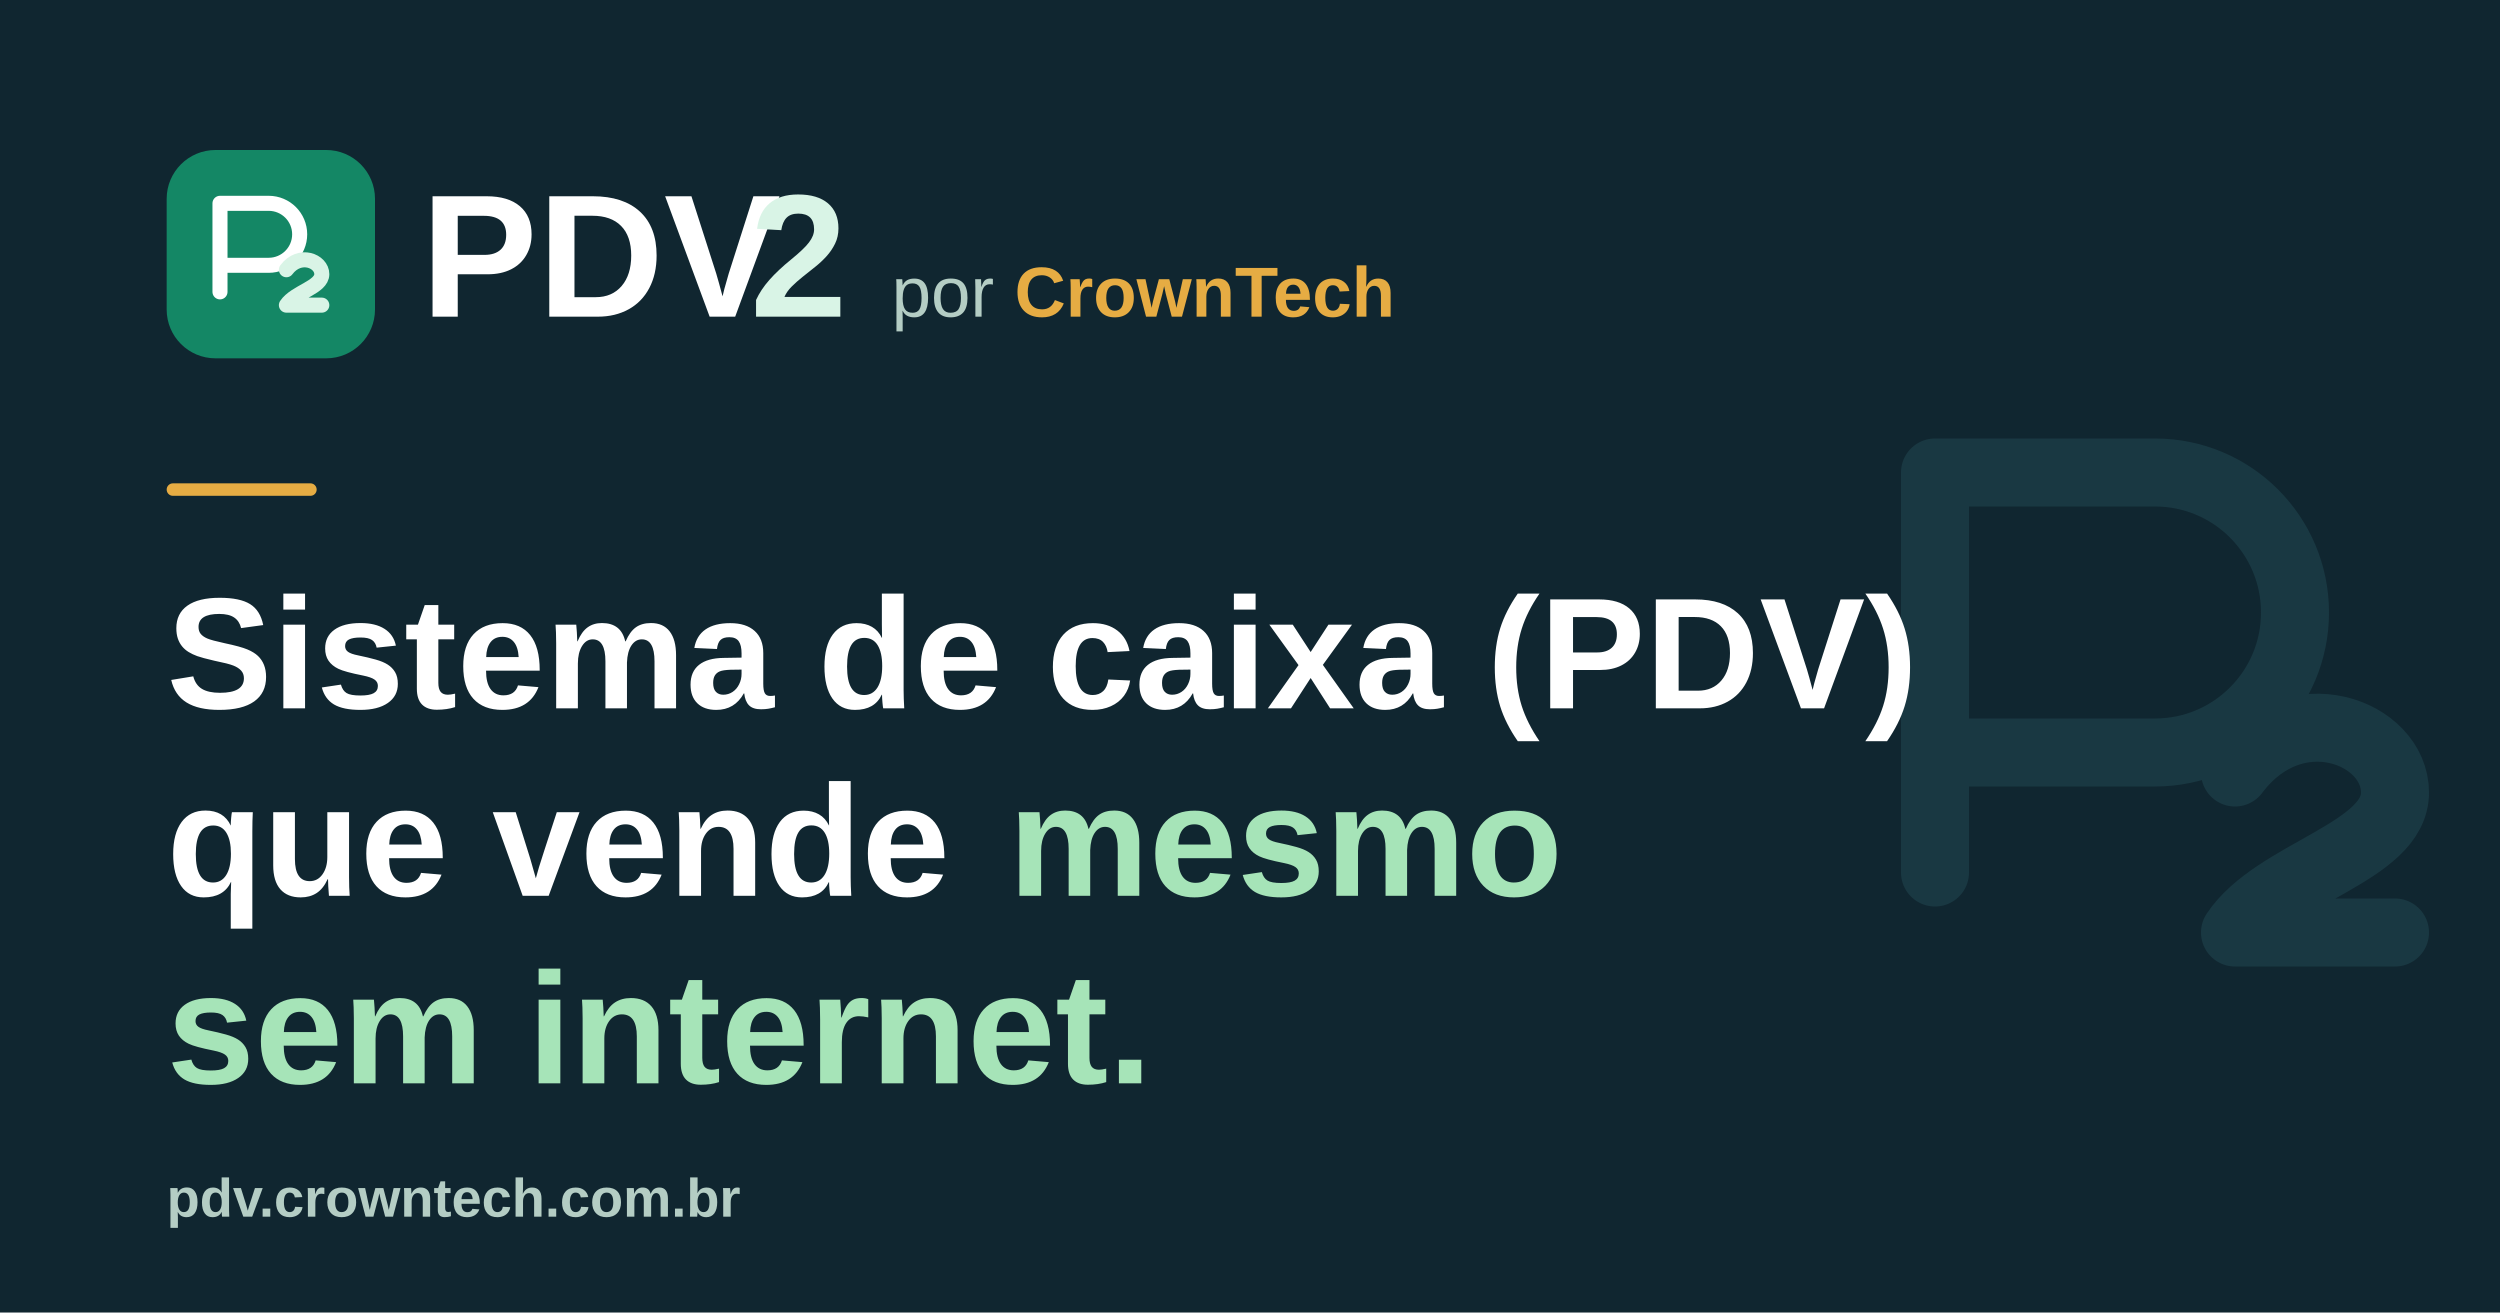
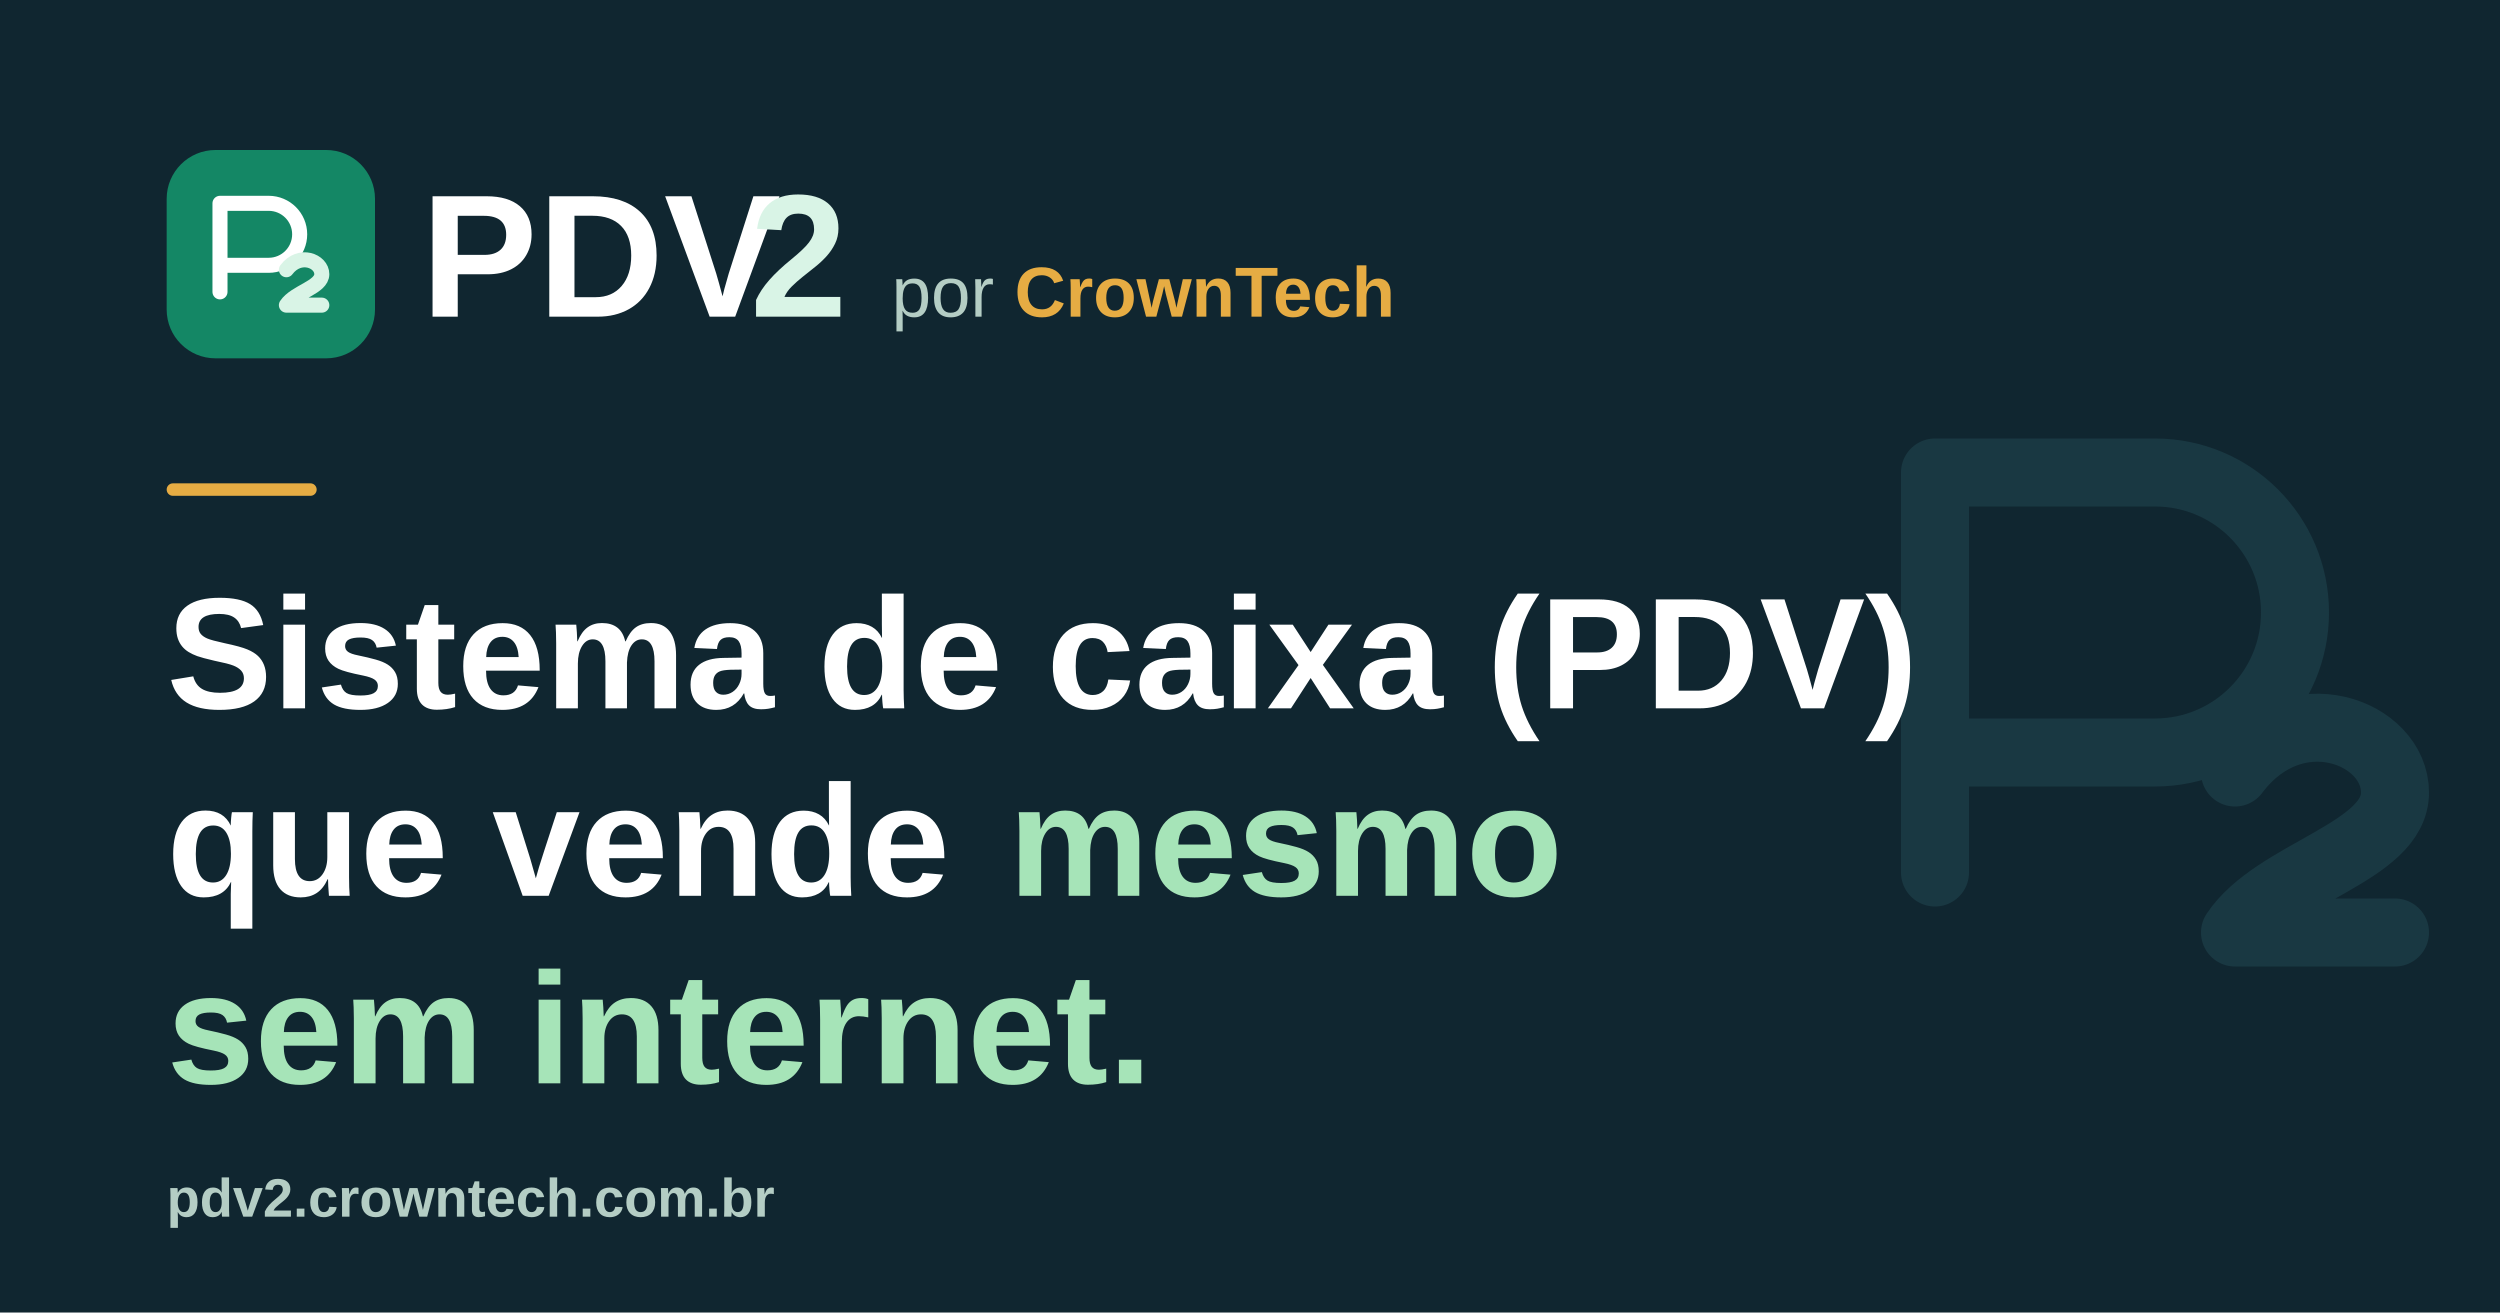
<svg xmlns="http://www.w3.org/2000/svg" viewBox="0 0 1200 630" width="1200" height="630" role="img" aria-labelledby="t">
  <rect width="1200" height="630" fill="#102630" />
  <g transform="translate(852 150) scale(9.6)" fill="none" stroke="#193842" stroke-width="3.4" stroke-linecap="round" stroke-linejoin="round">
    <path d="M8 28V8h11a7 7 0 0 1 0 14H8" />
    <path d="M23 23c3-4 8-2 8 1 0 3-6 4-8 7h8" />
  </g>
  <g transform="translate(80 72) scale(1.5625)">
    <rect width="64" height="64" rx="15" fill="#148765" />
    <g transform="translate(5.5 5.5) scale(1.36)" fill="none" stroke-width="3.4" stroke-linecap="round" stroke-linejoin="round">
      <path d="M8 28V8h11a7 7 0 0 1 0 14H8" stroke="#fff" />
      <path d="M23 23c3-4 8-2 8 1 0 3-6 4-8 7h8" stroke="#d9f4e6" />
    </g>
  </g>
  <g font-family="Arial,Helvetica,sans-serif" font-size="84" font-weight="800">
    <text x="202" y="152" fill="#fff" textLength="160">PDV</text>
    <text x="360" y="152" fill="#d9f4e6" textLength="46">2</text>
  </g>
  <g font-family="Arial,Helvetica,sans-serif" font-size="34">
    <text x="428" y="152" fill="#b4cdc4" textLength="49">por</text>
    <text x="487" y="152" fill="#E6AC43" font-weight="700" textLength="185">CrownTech</text>
  </g>
  <rect x="80" y="232" width="72" height="6" rx="3" fill="#E6AC43" />
  <g font-family="Arial,Helvetica,sans-serif" font-size="76" font-weight="800">
    <text x="80" y="340" fill="#fff" textLength="806">Sistema de caixa (PDV)</text>
    <text x="80" y="430" fill="#fff" textLength="380">que vende</text>
    <text x="484" y="430" fill="#a6e4b8" textLength="258">mesmo</text>
    <text x="80" y="520" fill="#a6e4b8" textLength="462">sem internet.</text>
  </g>
-   <text x="80" y="584" font-family="Arial,Helvetica,sans-serif" font-size="26" font-weight="700" fill="#b4cdc4">pdv.crowntech.com.br</text>
+   <text x="80" y="584" font-family="Arial,Helvetica,sans-serif" font-size="26" font-weight="700" fill="#b4cdc4">pdv2.crowntech.com.br</text>
</svg>
